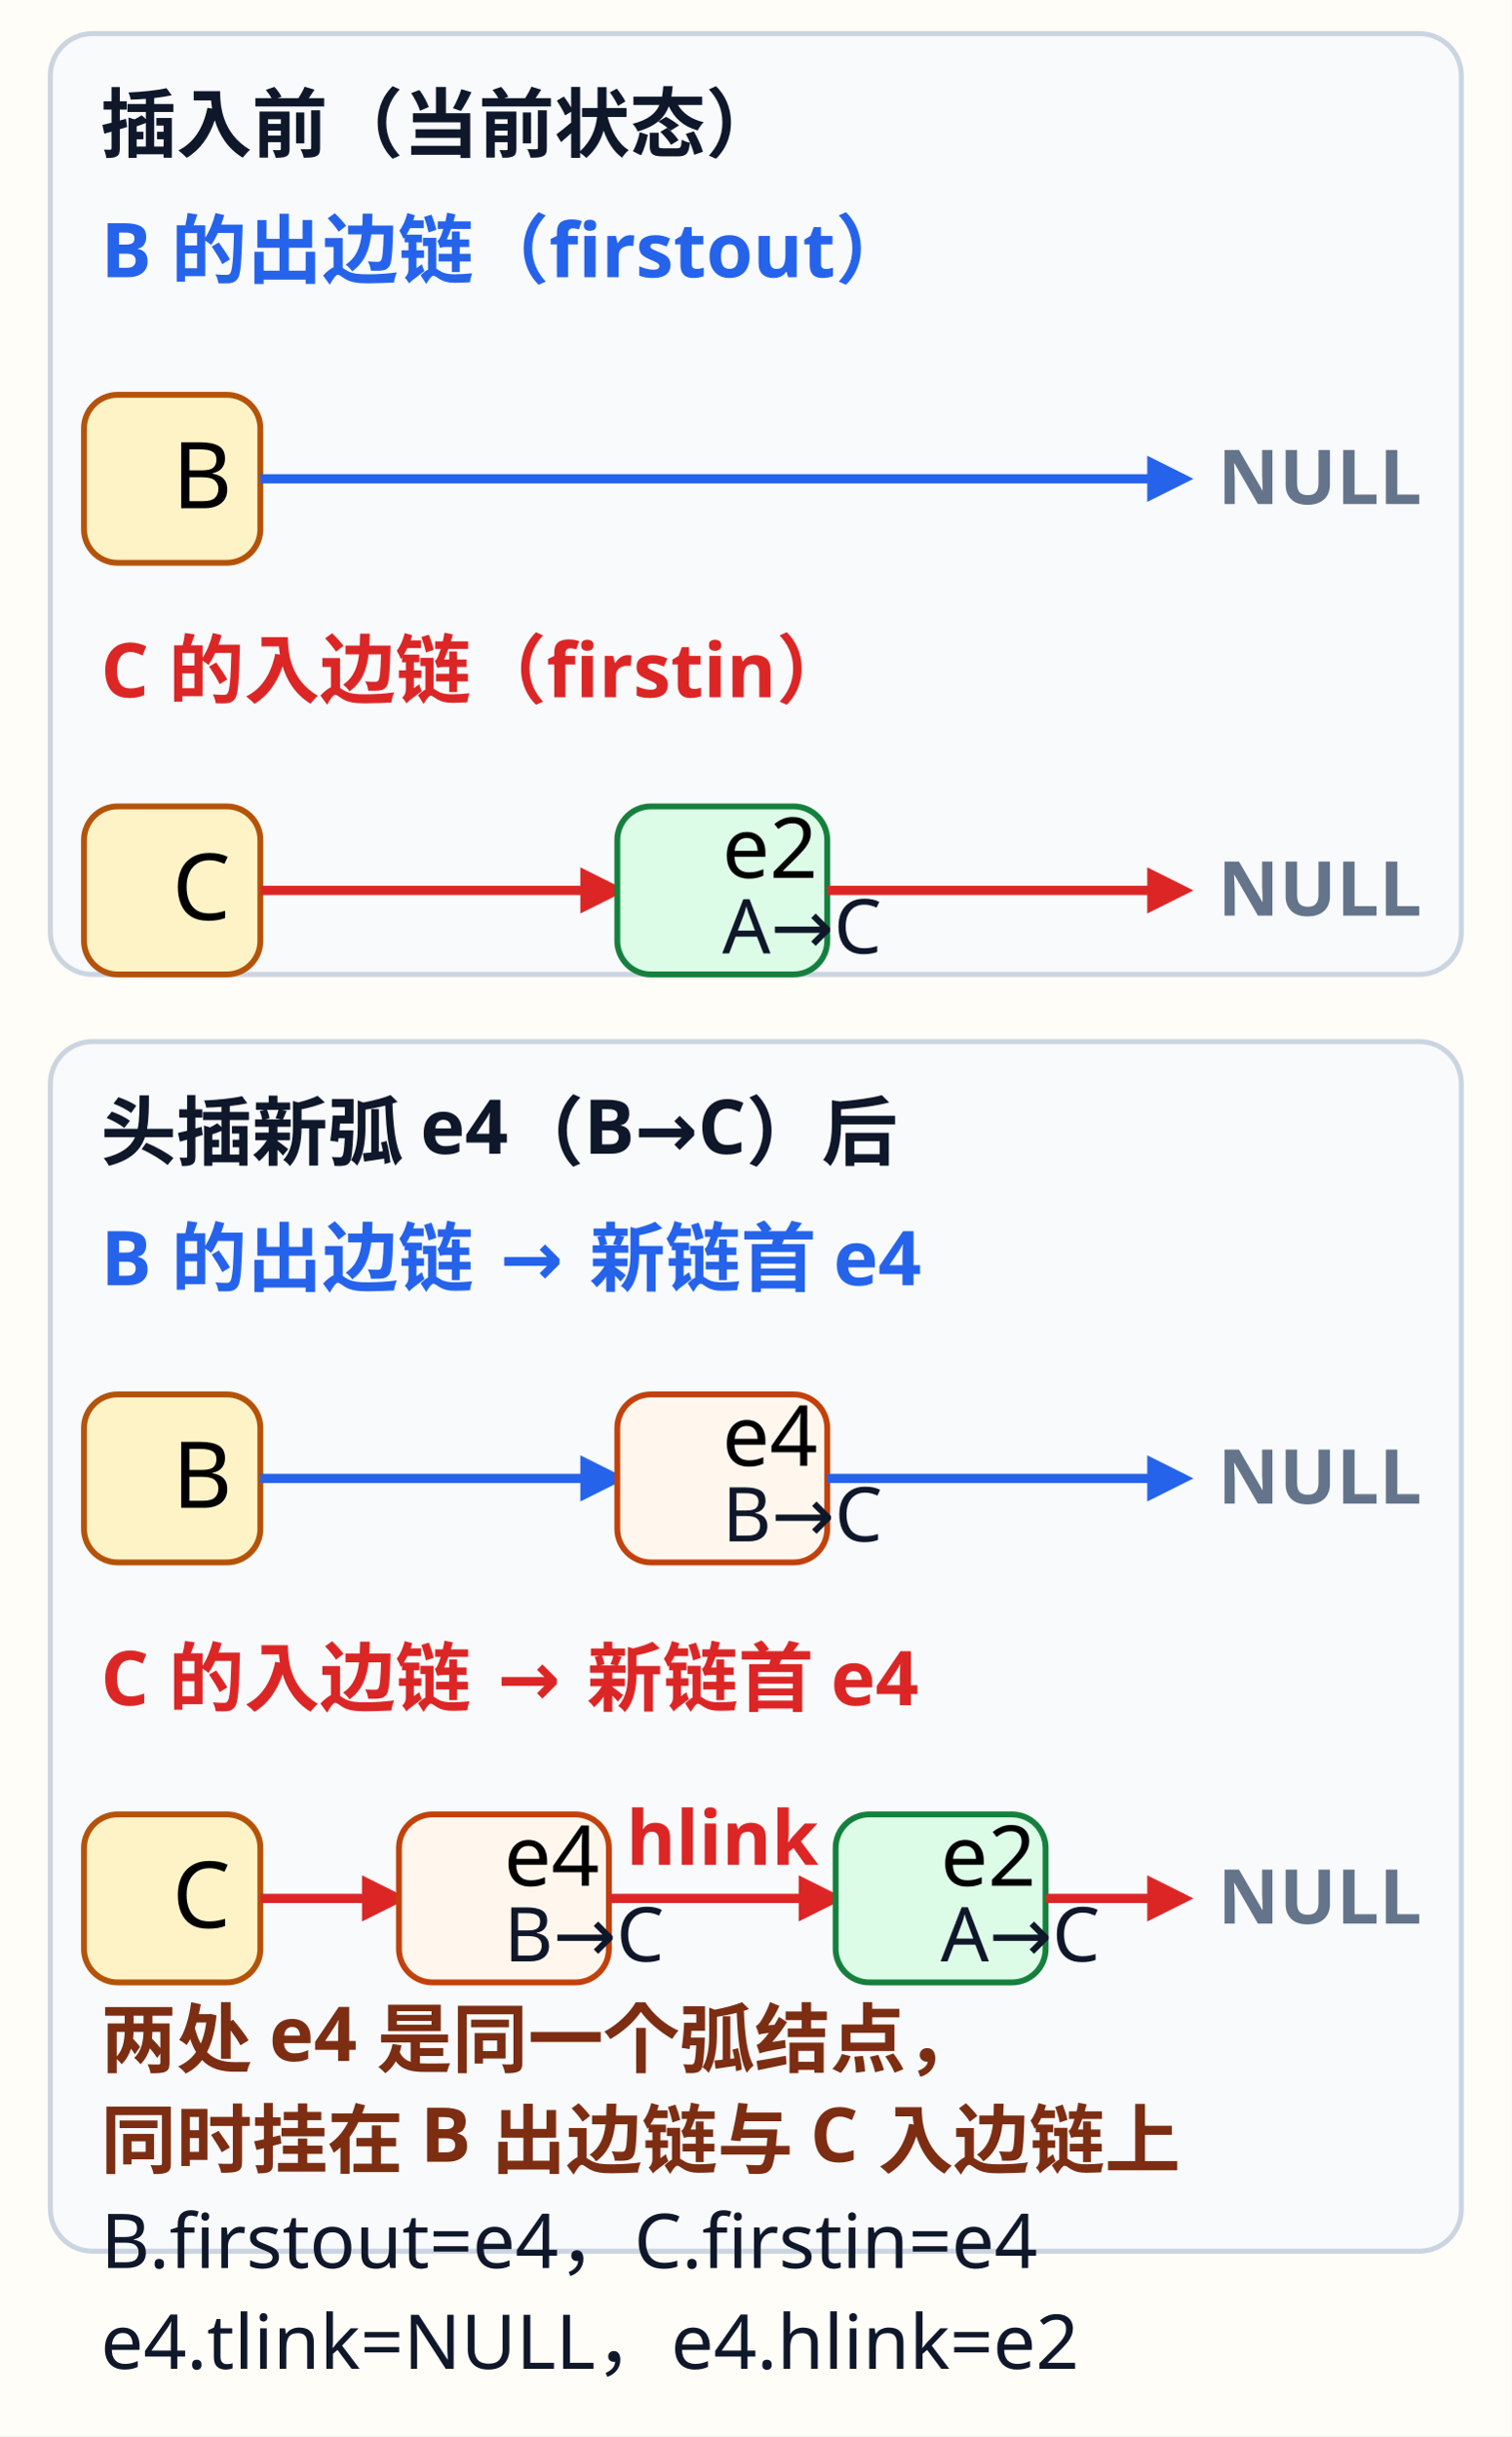
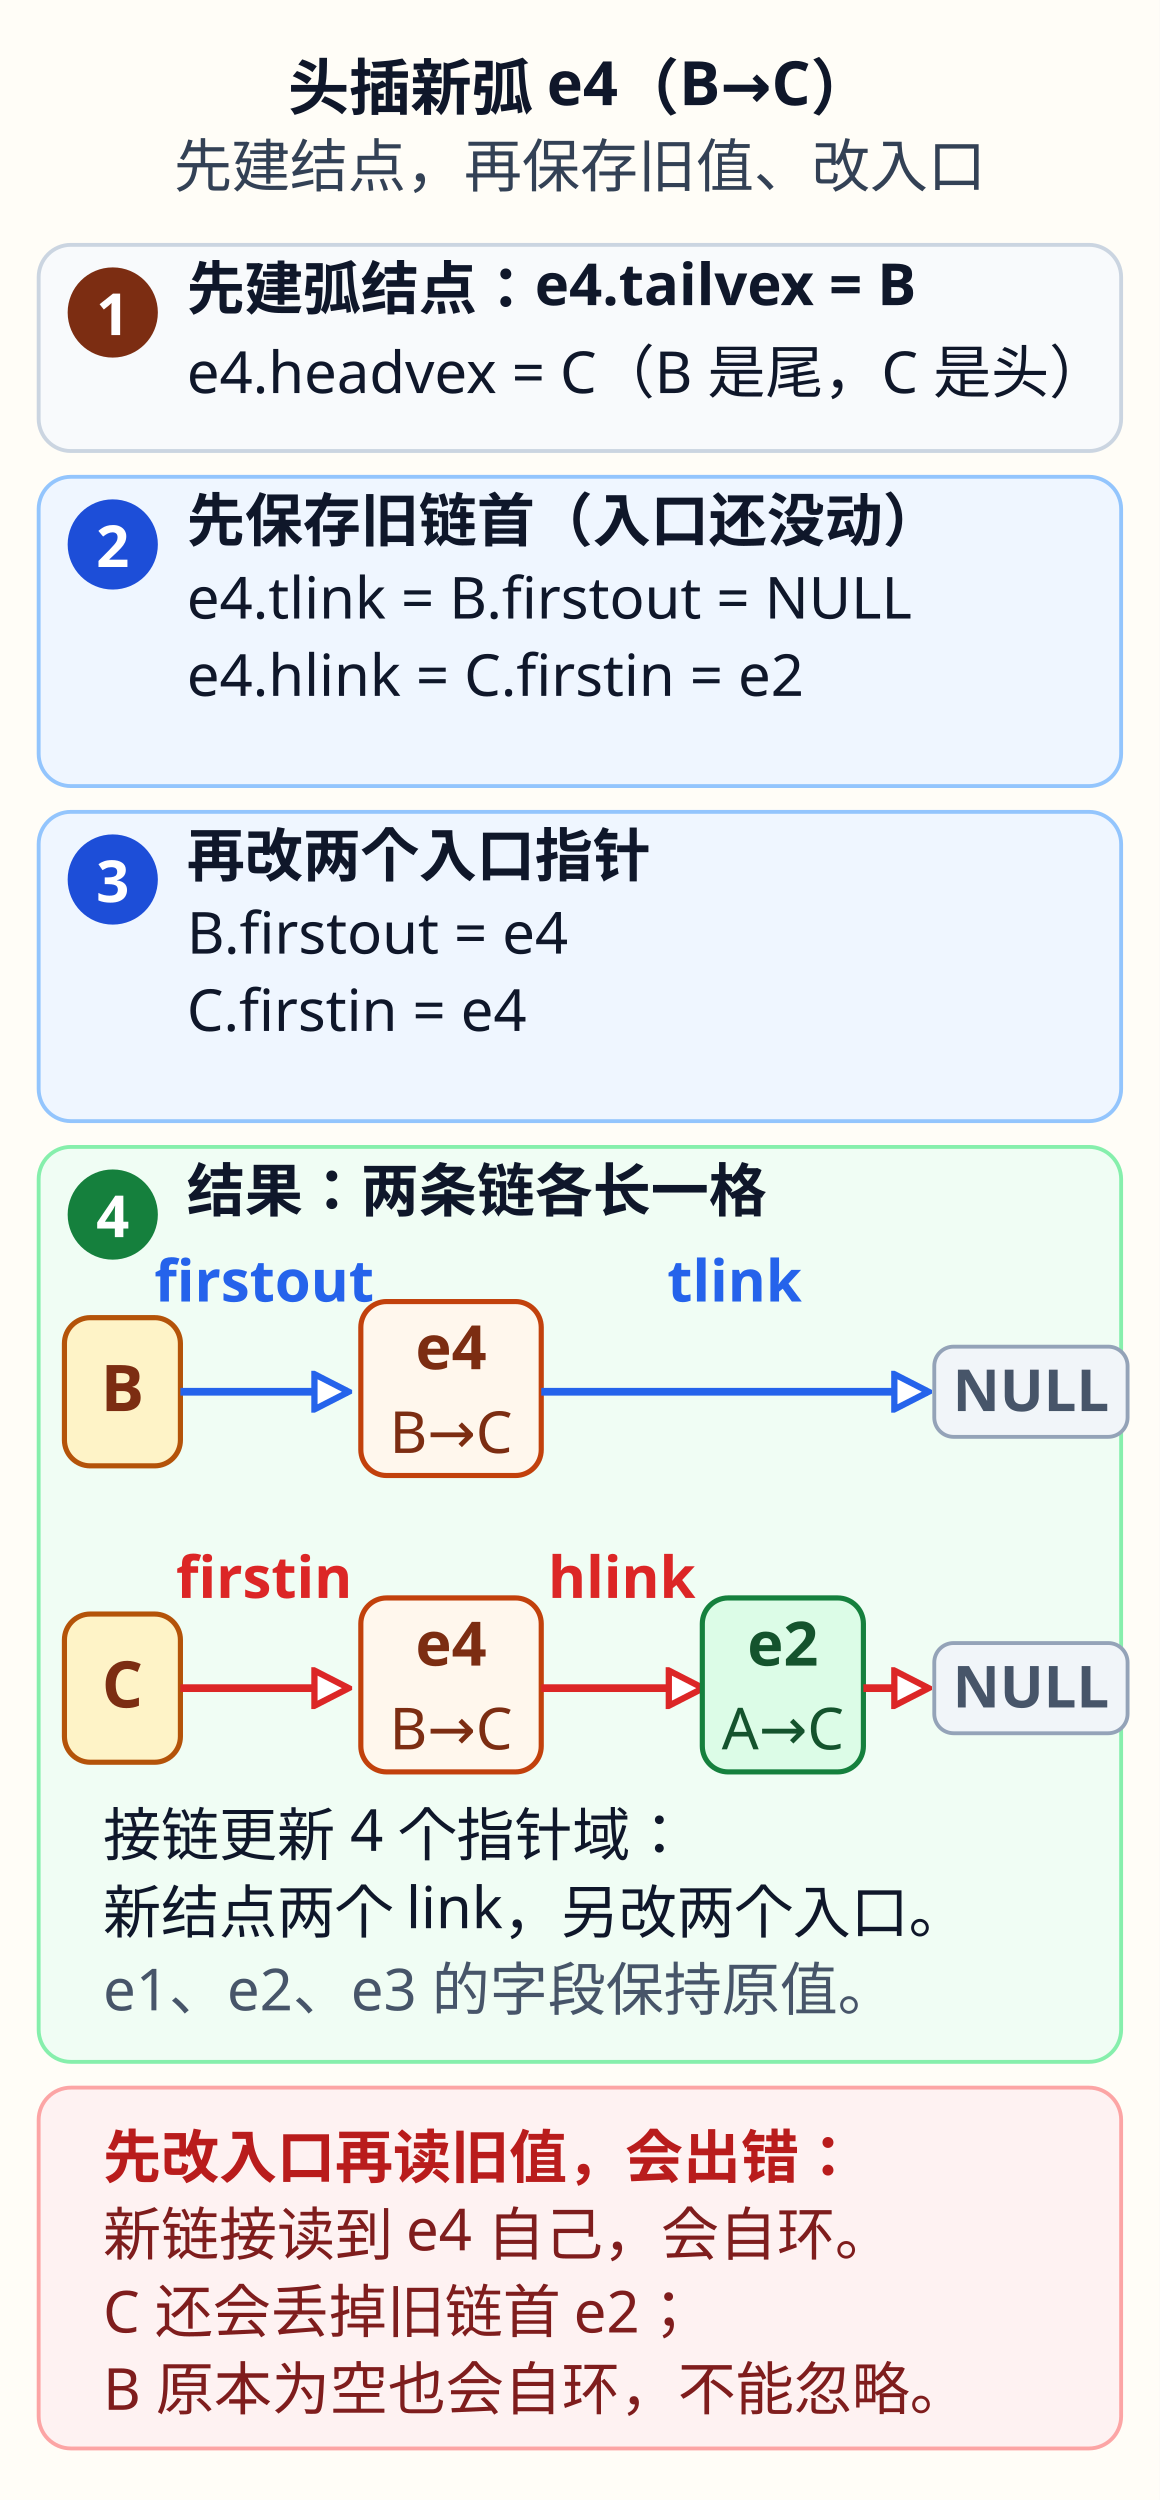
- <svg xmlns="http://www.w3.org/2000/svg" width="360" height="580" viewBox="0 0 360 580" role="img" aria-labelledby="ttl dsc" font-family="'Noto Sans SC','Microsoft YaHei','Segoe UI',sans-serif">
-   <rect x="0" y="0" width="360" height="580" fill="#fffdf7" />
+ <svg xmlns="http://www.w3.org/2000/svg" width="360" height="776" viewBox="0 0 360 776" role="img" aria-labelledby="ttl dsc" font-family="'Microsoft YaHei','PingFang SC',sans-serif">
+   <rect x="0" y="0" width="360" height="776" fill="#fffdf7" />
  <defs>
-     <marker id="mk_graph" viewBox="0 0 10 10" refX="8" refY="5" markerWidth="5" markerHeight="5" orient="auto-start-reverse">
-       <path d="M0,0 L10,5 L0,10 z" fill="#0f172a" />
+     <marker id="linkOut" markerUnits="userSpaceOnUse" viewBox="0 0 10 10" refX="9" refY="5" markerWidth="13" markerHeight="13" orient="auto-start-reverse">
+       <path d="M1,0.8 L9.2,5 L1,9.2 z" fill="#ffffff" stroke="#2563eb" stroke-width="1.5" />
    </marker>
-     <marker id="mk_out" viewBox="0 0 10 10" refX="8" refY="5" markerWidth="5" markerHeight="5" orient="auto-start-reverse">
-       <path d="M0,0 L10,5 L0,10 z" fill="#2563eb" />
-     </marker>
-     <marker id="mk_in" viewBox="0 0 10 10" refX="8" refY="5" markerWidth="5" markerHeight="5" orient="auto-start-reverse">
-       <path d="M0,0 L10,5 L0,10 z" fill="#dc2626" />
+     <marker id="linkIn" markerUnits="userSpaceOnUse" viewBox="0 0 10 10" refX="9" refY="5" markerWidth="13" markerHeight="13" orient="auto-start-reverse">
+       <path d="M1,0.8 L9.2,5 L1,9.2 z" fill="#ffffff" stroke="#dc2626" stroke-width="1.5" />
    </marker>
  </defs>
-   <rect x="12" y="8" width="336" height="224" rx="10" fill="#f8fafc" stroke="#cbd5e1" stroke-width="1.2" />
-   <text x="24" y="36" font-size="18" text-anchor="start" fill="#0f172a" font-weight="bold">插入前（当前状态）</text>
-   <text x="24" y="66" font-size="18" text-anchor="start" fill="#2563eb" font-weight="bold">B 的出边链（firstout）</text>
-   <rect x="20" y="94" width="42" height="40" rx="8" fill="#fef3c7" stroke="#b45309" stroke-width="1.4" />
-   <text x="41.0" y="121" font-size="22" text-anchor="#7c2d12" fill="bold">B</text>
-   <line x1="62" y1="114" x2="282" y2="114" stroke="#2563eb" stroke-width="2.2" marker-end="url(#mk_out)" />
-   <text x="290" y="120" font-size="18" text-anchor="start" fill="#64748b" font-weight="bold">NULL</text>
-   <text x="24" y="166" font-size="18" text-anchor="start" fill="#dc2626" font-weight="bold">C 的入边链（firstin）</text>
-   <rect x="20" y="192" width="42" height="40" rx="8" fill="#fef3c7" stroke="#b45309" stroke-width="1.4" />
-   <text x="41.0" y="219" font-size="22" text-anchor="#7c2d12" fill="bold">C</text>
-   <line x1="62" y1="212" x2="147.0" y2="212" stroke="#dc2626" stroke-width="2.2" marker-end="url(#mk_in)" />
-   <rect x="147.0" y="192" width="50" height="40" rx="8" fill="#dcfce7" stroke="#15803d" stroke-width="1.4" />
-   <text x="172.0" y="209" font-size="20" text-anchor="#14532d" fill="bold">e2</text>
-   <text x="172.0" y="227" font-size="18" text-anchor="#14532d" fill="#0f172a">A→C</text>
-   <line x1="197.0" y1="212" x2="282.0" y2="212" stroke="#dc2626" stroke-width="2.2" marker-end="url(#mk_in)" />
-   <text x="290" y="218" font-size="18" text-anchor="start" fill="#64748b" font-weight="bold">NULL</text>
-   <rect x="12" y="248" width="336" height="288" rx="10" fill="#f8fafc" stroke="#cbd5e1" stroke-width="1.2" />
-   <text x="24" y="276" font-size="18" text-anchor="start" fill="#0f172a" font-weight="bold">头插新弧 e4（B→C）后</text>
-   <text x="24" y="306" font-size="18" text-anchor="start" fill="#2563eb" font-weight="bold">B 的出边链 → 新链首 e4</text>
-   <rect x="20" y="332" width="42" height="40" rx="8" fill="#fef3c7" stroke="#b45309" stroke-width="1.4" />
-   <text x="41.0" y="359" font-size="22" text-anchor="#7c2d12" fill="bold">B</text>
-   <line x1="62" y1="352" x2="147.0" y2="352" stroke="#2563eb" stroke-width="2.2" marker-end="url(#mk_out)" />
-   <rect x="147.0" y="332" width="50" height="40" rx="8" fill="#fff7ed" stroke="#c2410c" stroke-width="1.4" />
-   <text x="172.0" y="349" font-size="20" text-anchor="#7c2d12" fill="bold">e4</text>
-   <text x="172.0" y="367" font-size="18" text-anchor="#7c2d12" fill="#0f172a">B→C</text>
-   <line x1="197.0" y1="352" x2="282.0" y2="352" stroke="#2563eb" stroke-width="2.2" marker-end="url(#mk_out)" />
-   <text x="290" y="358" font-size="18" text-anchor="start" fill="#64748b" font-weight="bold">NULL</text>
-   <text x="24" y="406" font-size="18" text-anchor="start" fill="#dc2626" font-weight="bold">C 的入边链 → 新链首 e4</text>
-   <rect x="20" y="432" width="42" height="40" rx="8" fill="#fef3c7" stroke="#b45309" stroke-width="1.4" />
-   <text x="41.0" y="459" font-size="22" text-anchor="#7c2d12" fill="bold">C</text>
-   <line x1="62" y1="452" x2="95.0" y2="452" stroke="#dc2626" stroke-width="2.2" marker-end="url(#mk_in)" />
-   <rect x="95.0" y="432" width="50" height="40" rx="8" fill="#fff7ed" stroke="#c2410c" stroke-width="1.4" />
-   <text x="120.0" y="449" font-size="20" text-anchor="#7c2d12" fill="bold">e4</text>
-   <text x="120.0" y="467" font-size="18" text-anchor="#7c2d12" fill="#0f172a">B→C</text>
-   <line x1="145.0" y1="452" x2="199.0" y2="452" stroke="#dc2626" stroke-width="2.2" marker-end="url(#mk_in)" />
-   <text x="172.0" y="444" font-size="18" text-anchor="middle" fill="#dc2626" font-weight="bold">hlink</text>
-   <rect x="199.0" y="432" width="50" height="40" rx="8" fill="#dcfce7" stroke="#15803d" stroke-width="1.4" />
-   <text x="224.0" y="449" font-size="20" text-anchor="#14532d" fill="bold">e2</text>
-   <text x="224.0" y="467" font-size="18" text-anchor="#14532d" fill="#0f172a">A→C</text>
-   <line x1="249.0" y1="452" x2="282.0" y2="452" stroke="#dc2626" stroke-width="2.2" marker-end="url(#mk_in)" />
-   <text x="290" y="458" font-size="18" text-anchor="start" fill="#64748b" font-weight="bold">NULL</text>
-   <text x="24" y="492" font-size="18" text-anchor="start" fill="#7c2d12" font-weight="bold">两处 e4 是同一个弧结点，</text>
-   <text x="24" y="516" font-size="18" text-anchor="start" fill="#7c2d12" font-weight="bold">同时挂在 B 出边链与 C 入边链上</text>
-   <text x="24" y="540" font-size="18" text-anchor="start" fill="#0f172a">B.firstout=e4，C.firstin=e4</text>
-   <text x="24" y="564" font-size="18" text-anchor="start" fill="#0f172a">e4.tlink=NULL，e4.hlink=e2</text>
+   <text x="180" y="34" font-size="19" text-anchor="middle" fill="#0f172a" font-weight="bold">头插新弧 e4（B→C）</text>
+   <text x="180" y="58" font-size="18" text-anchor="middle" fill="#334155">先建结点，再保存旧值、改入口</text>
+   <rect x="12" y="76" width="336" height="64" rx="10" fill="#f8fafc" stroke="#cbd5e1" stroke-width="1.2" />
+   <circle cx="35" cy="97" r="14" fill="#7c2d12" />
+   <text x="35" y="104" font-size="18" text-anchor="middle" fill="#ffffff" font-weight="bold">1</text>
+   <text x="58" y="96" font-size="18" text-anchor="start" fill="#0f172a" font-weight="bold">先建弧结点：e4.tailvex = B</text>
+   <text x="58" y="122" font-size="18" text-anchor="start" fill="#0f172a">e4.headvex = C（B 是尾，C 是头）</text>
+   <rect x="12" y="148" width="336" height="96" rx="10" fill="#eff6ff" stroke="#93c5fd" stroke-width="1.2" />
+   <circle cx="35" cy="169" r="14" fill="#1d4ed8" />
+   <text x="35" y="176" font-size="18" text-anchor="middle" fill="#ffffff" font-weight="bold">2</text>
+   <text x="58" y="168" font-size="18" text-anchor="start" fill="#0f172a" font-weight="bold">先保存旧链首（入口还没动）</text>
+   <text x="58" y="192" font-size="18" text-anchor="start" fill="#0f172a">e4.tlink = B.firstout = NULL</text>
+   <text x="58" y="216" font-size="18" text-anchor="start" fill="#0f172a">e4.hlink = C.firstin = e2</text>
+   <rect x="12" y="252" width="336" height="96" rx="10" fill="#eff6ff" stroke="#93c5fd" stroke-width="1.2" />
+   <circle cx="35" cy="273" r="14" fill="#1d4ed8" />
+   <text x="35" y="280" font-size="18" text-anchor="middle" fill="#ffffff" font-weight="bold">3</text>
+   <text x="58" y="272" font-size="18" text-anchor="start" fill="#0f172a" font-weight="bold">再改两个入口指针</text>
+   <text x="58" y="296" font-size="18" text-anchor="start" fill="#0f172a">B.firstout = e4</text>
+   <text x="58" y="320" font-size="18" text-anchor="start" fill="#0f172a">C.firstin = e4</text>
+   <rect x="12" y="356" width="336" height="284" rx="10" fill="#f0fdf4" stroke="#86efac" stroke-width="1.2" />
+   <circle cx="35" cy="377" r="14" fill="#15803d" />
+   <text x="35" y="384" font-size="18" text-anchor="middle" fill="#ffffff" font-weight="bold">4</text>
+   <text x="58" y="376" font-size="18" text-anchor="start" fill="#0f172a" font-weight="bold">结果：两条链各长一格</text>
+   <text x="82" y="404" font-size="18" text-anchor="middle" fill="#2563eb" font-weight="bold">firstout</text>
+   <text x="228" y="404" font-size="18" text-anchor="middle" fill="#2563eb" font-weight="bold">tlink</text>
+   <rect x="20" y="409" width="36" height="46" rx="8" fill="#fef3c7" stroke="#b45309" stroke-width="1.6" />
+   <text x="38" y="438" font-size="20" text-anchor="middle" fill="#7c2d12" font-weight="bold">B</text>
+   <line x1="56" y1="432" x2="108" y2="432" stroke="#2563eb" stroke-width="2.4" marker-end="url(#linkOut)" />
+   <rect x="112" y="404" width="56" height="54" rx="8" fill="#fff7ed" stroke="#c2410c" stroke-width="1.6" />
+   <text x="140" y="425" font-size="19" text-anchor="middle" fill="#7c2d12" font-weight="bold">e4</text>
+   <text x="140" y="451" font-size="18" text-anchor="middle" fill="#7c2d12">B→C</text>
+   <line x1="168" y1="432" x2="288" y2="432" stroke="#2563eb" stroke-width="2.4" marker-end="url(#linkOut)" />
+   <rect x="290" y="418" width="60" height="28" rx="6" fill="#f1f5f9" stroke="#94a3b8" stroke-width="1.2" />
+   <text x="320" y="438" font-size="18" text-anchor="middle" fill="#475569" font-weight="bold">NULL</text>
+   <text x="82" y="496" font-size="18" text-anchor="middle" fill="#dc2626" font-weight="bold">firstin</text>
+   <text x="193" y="496" font-size="18" text-anchor="middle" fill="#dc2626" font-weight="bold">hlink</text>
+   <rect x="20" y="501" width="36" height="46" rx="8" fill="#fef3c7" stroke="#b45309" stroke-width="1.6" />
+   <text x="38" y="530" font-size="20" text-anchor="middle" fill="#7c2d12" font-weight="bold">C</text>
+   <line x1="56" y1="524" x2="108" y2="524" stroke="#dc2626" stroke-width="2.4" marker-end="url(#linkIn)" />
+   <rect x="112" y="496" width="56" height="54" rx="8" fill="#fff7ed" stroke="#c2410c" stroke-width="1.6" />
+   <text x="140" y="517" font-size="19" text-anchor="middle" fill="#7c2d12" font-weight="bold">e4</text>
+   <text x="140" y="543" font-size="18" text-anchor="middle" fill="#7c2d12">B→C</text>
+   <line x1="168" y1="524" x2="218" y2="524" stroke="#dc2626" stroke-width="2.4" marker-end="url(#linkIn)" />
+   <rect x="218" y="496" width="50" height="54" rx="8" fill="#dcfce7" stroke="#15803d" stroke-width="1.6" />
+   <text x="243" y="517" font-size="19" text-anchor="middle" fill="#14532d" font-weight="bold">e2</text>
+   <text x="243" y="543" font-size="18" text-anchor="middle" fill="#14532d">A→C</text>
+   <line x1="268" y1="524" x2="288" y2="524" stroke="#dc2626" stroke-width="2.4" marker-end="url(#linkIn)" />
+   <rect x="290" y="510" width="60" height="28" rx="6" fill="#f1f5f9" stroke="#94a3b8" stroke-width="1.2" />
+   <text x="320" y="530" font-size="18" text-anchor="middle" fill="#475569" font-weight="bold">NULL</text>
+   <text x="32" y="576" font-size="18" text-anchor="start" fill="#0f172a">接链更新 4 个指针域：</text>
+   <text x="32" y="600" font-size="18" text-anchor="start" fill="#0f172a">新结点两个 link，另改两个入口。</text>
+   <text x="32" y="624" font-size="18" text-anchor="start" fill="#475569">e1、e2、e3 的字段保持原值。</text>
+   <rect x="12" y="648" width="336" height="112" rx="10" fill="#fef2f2" stroke="#fca5a5" stroke-width="1.2" />
+   <text x="32" y="676" font-size="18" text-anchor="start" fill="#b91c1c" font-weight="bold">先改入口再读旧值，会出错：</text>
+   <text x="32" y="700" font-size="18" text-anchor="start" fill="#7f1d1d">新链接读到 e4 自己，会自环。</text>
+   <text x="32" y="724" font-size="18" text-anchor="start" fill="#7f1d1d">C 还会丢掉旧链首 e2；</text>
+   <text x="32" y="748" font-size="18" text-anchor="start" fill="#7f1d1d">B 原本为空也会自环，不能忽略。</text>
</svg>
